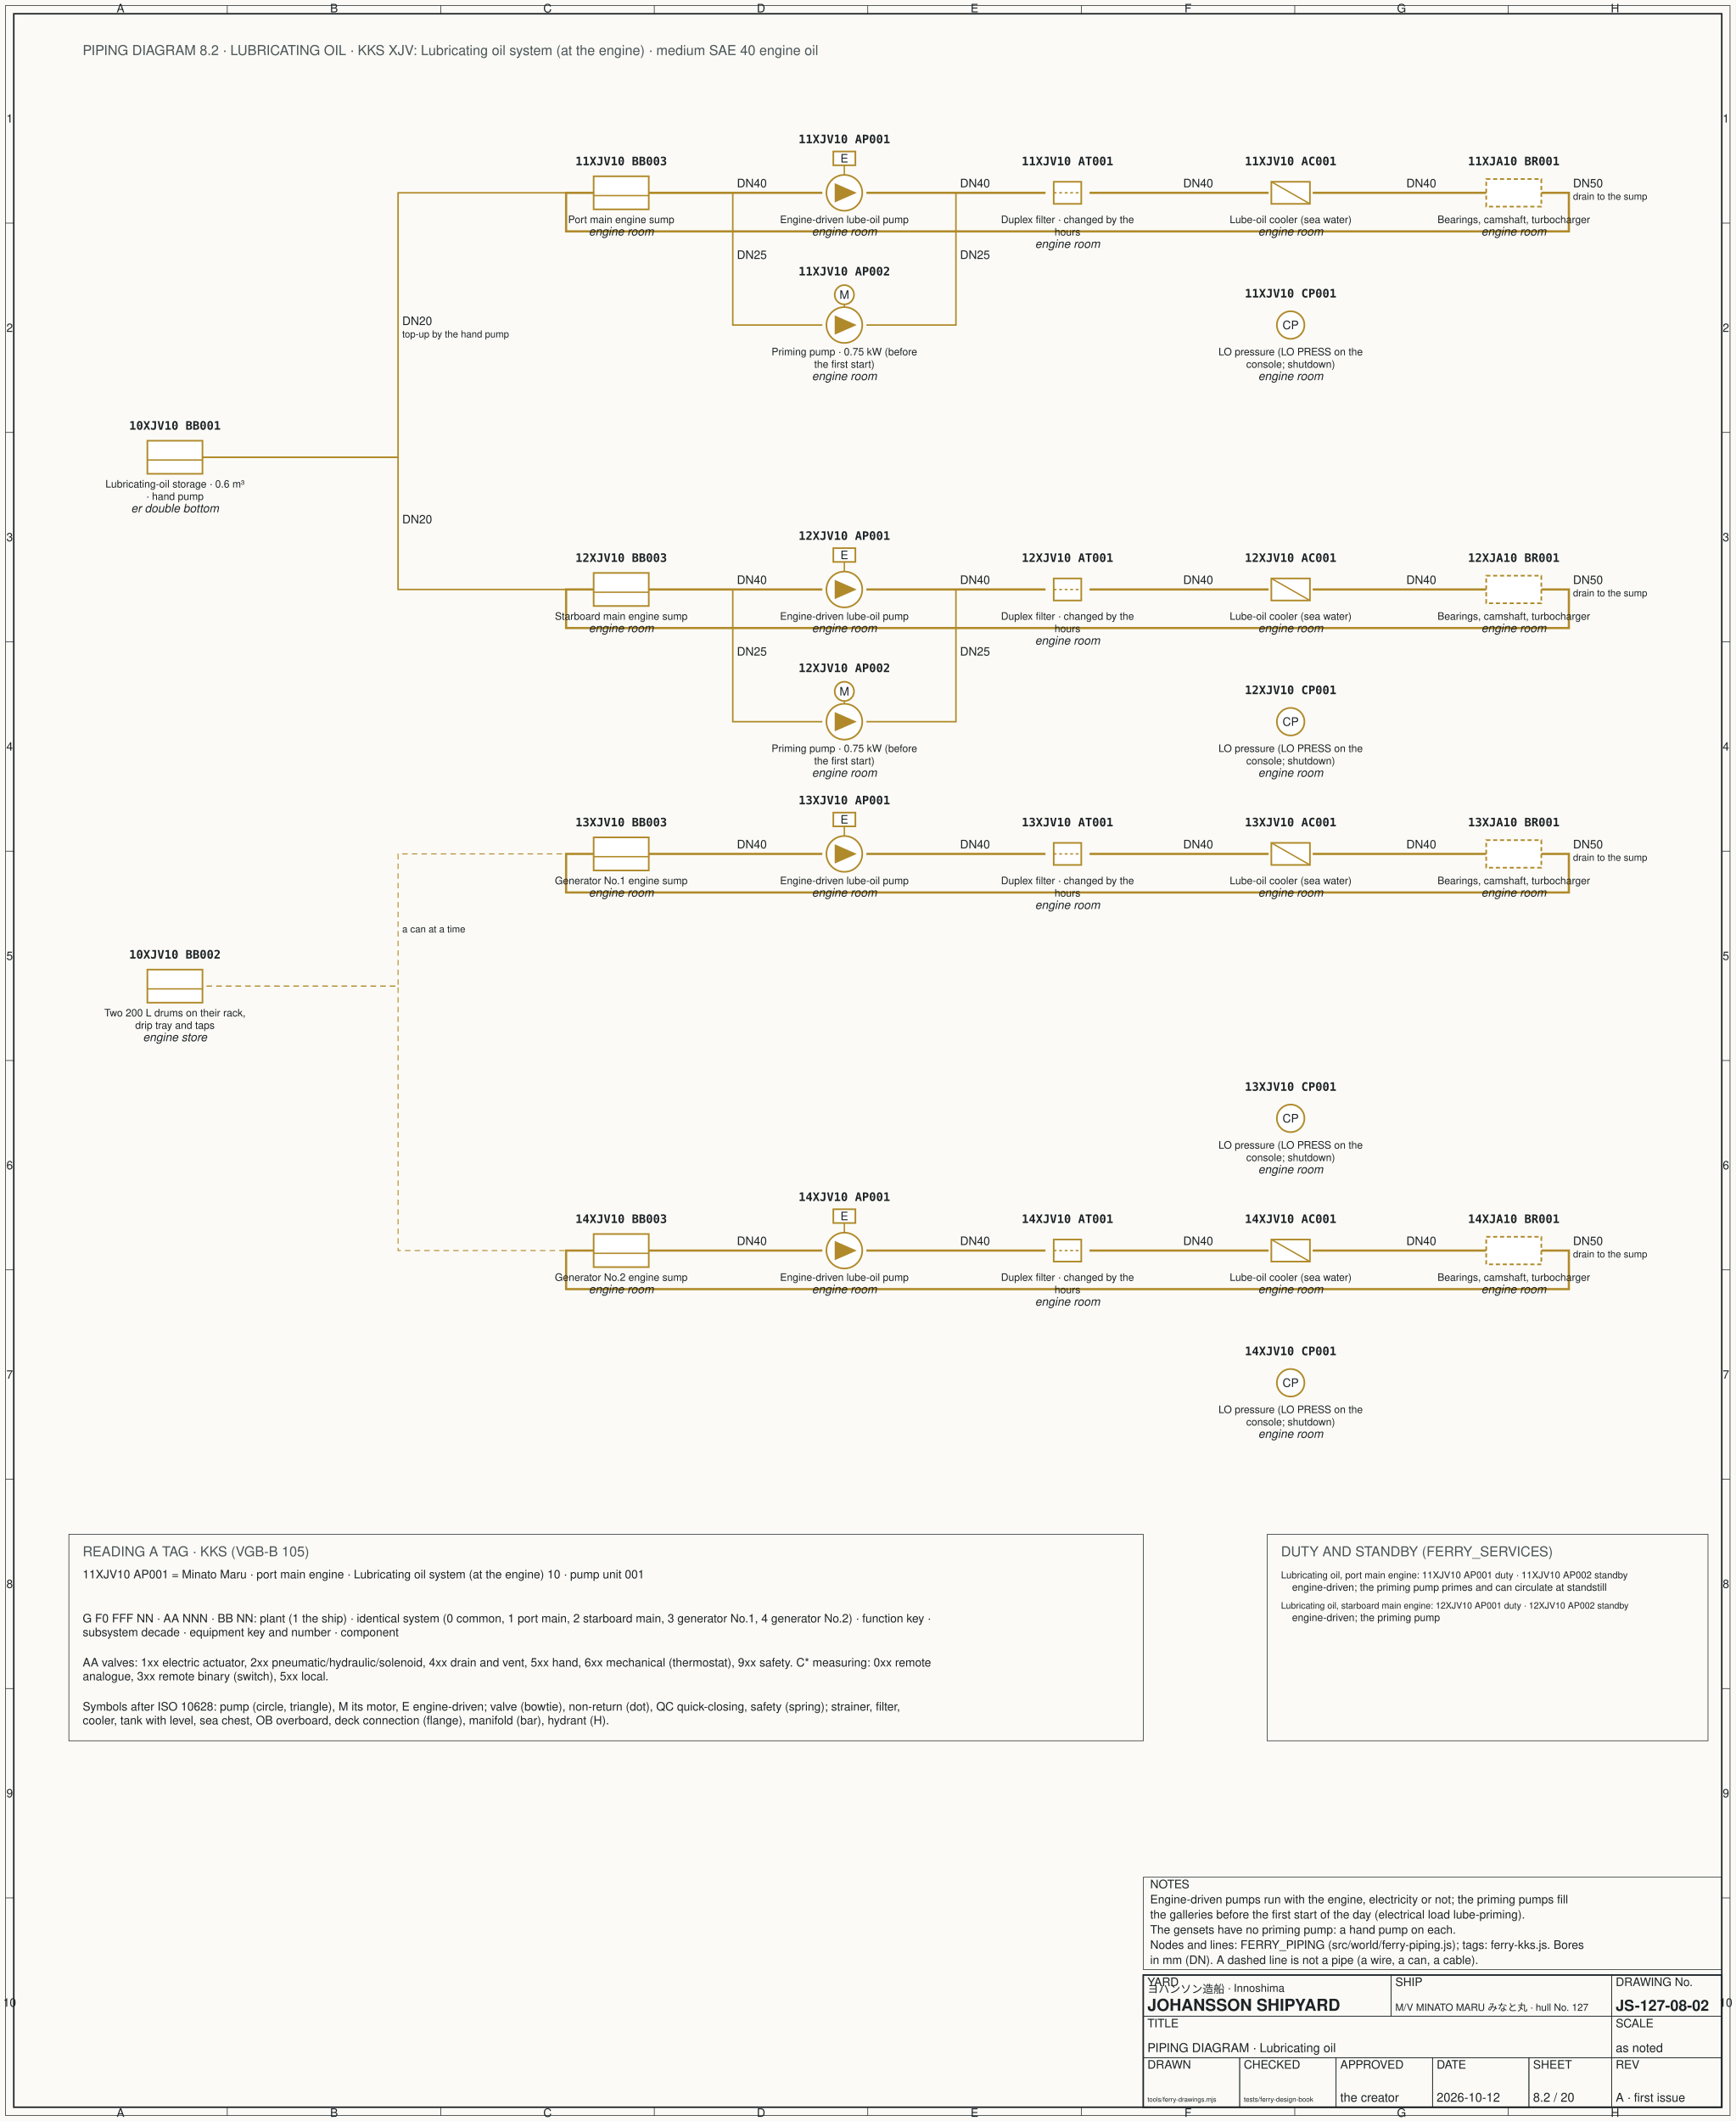
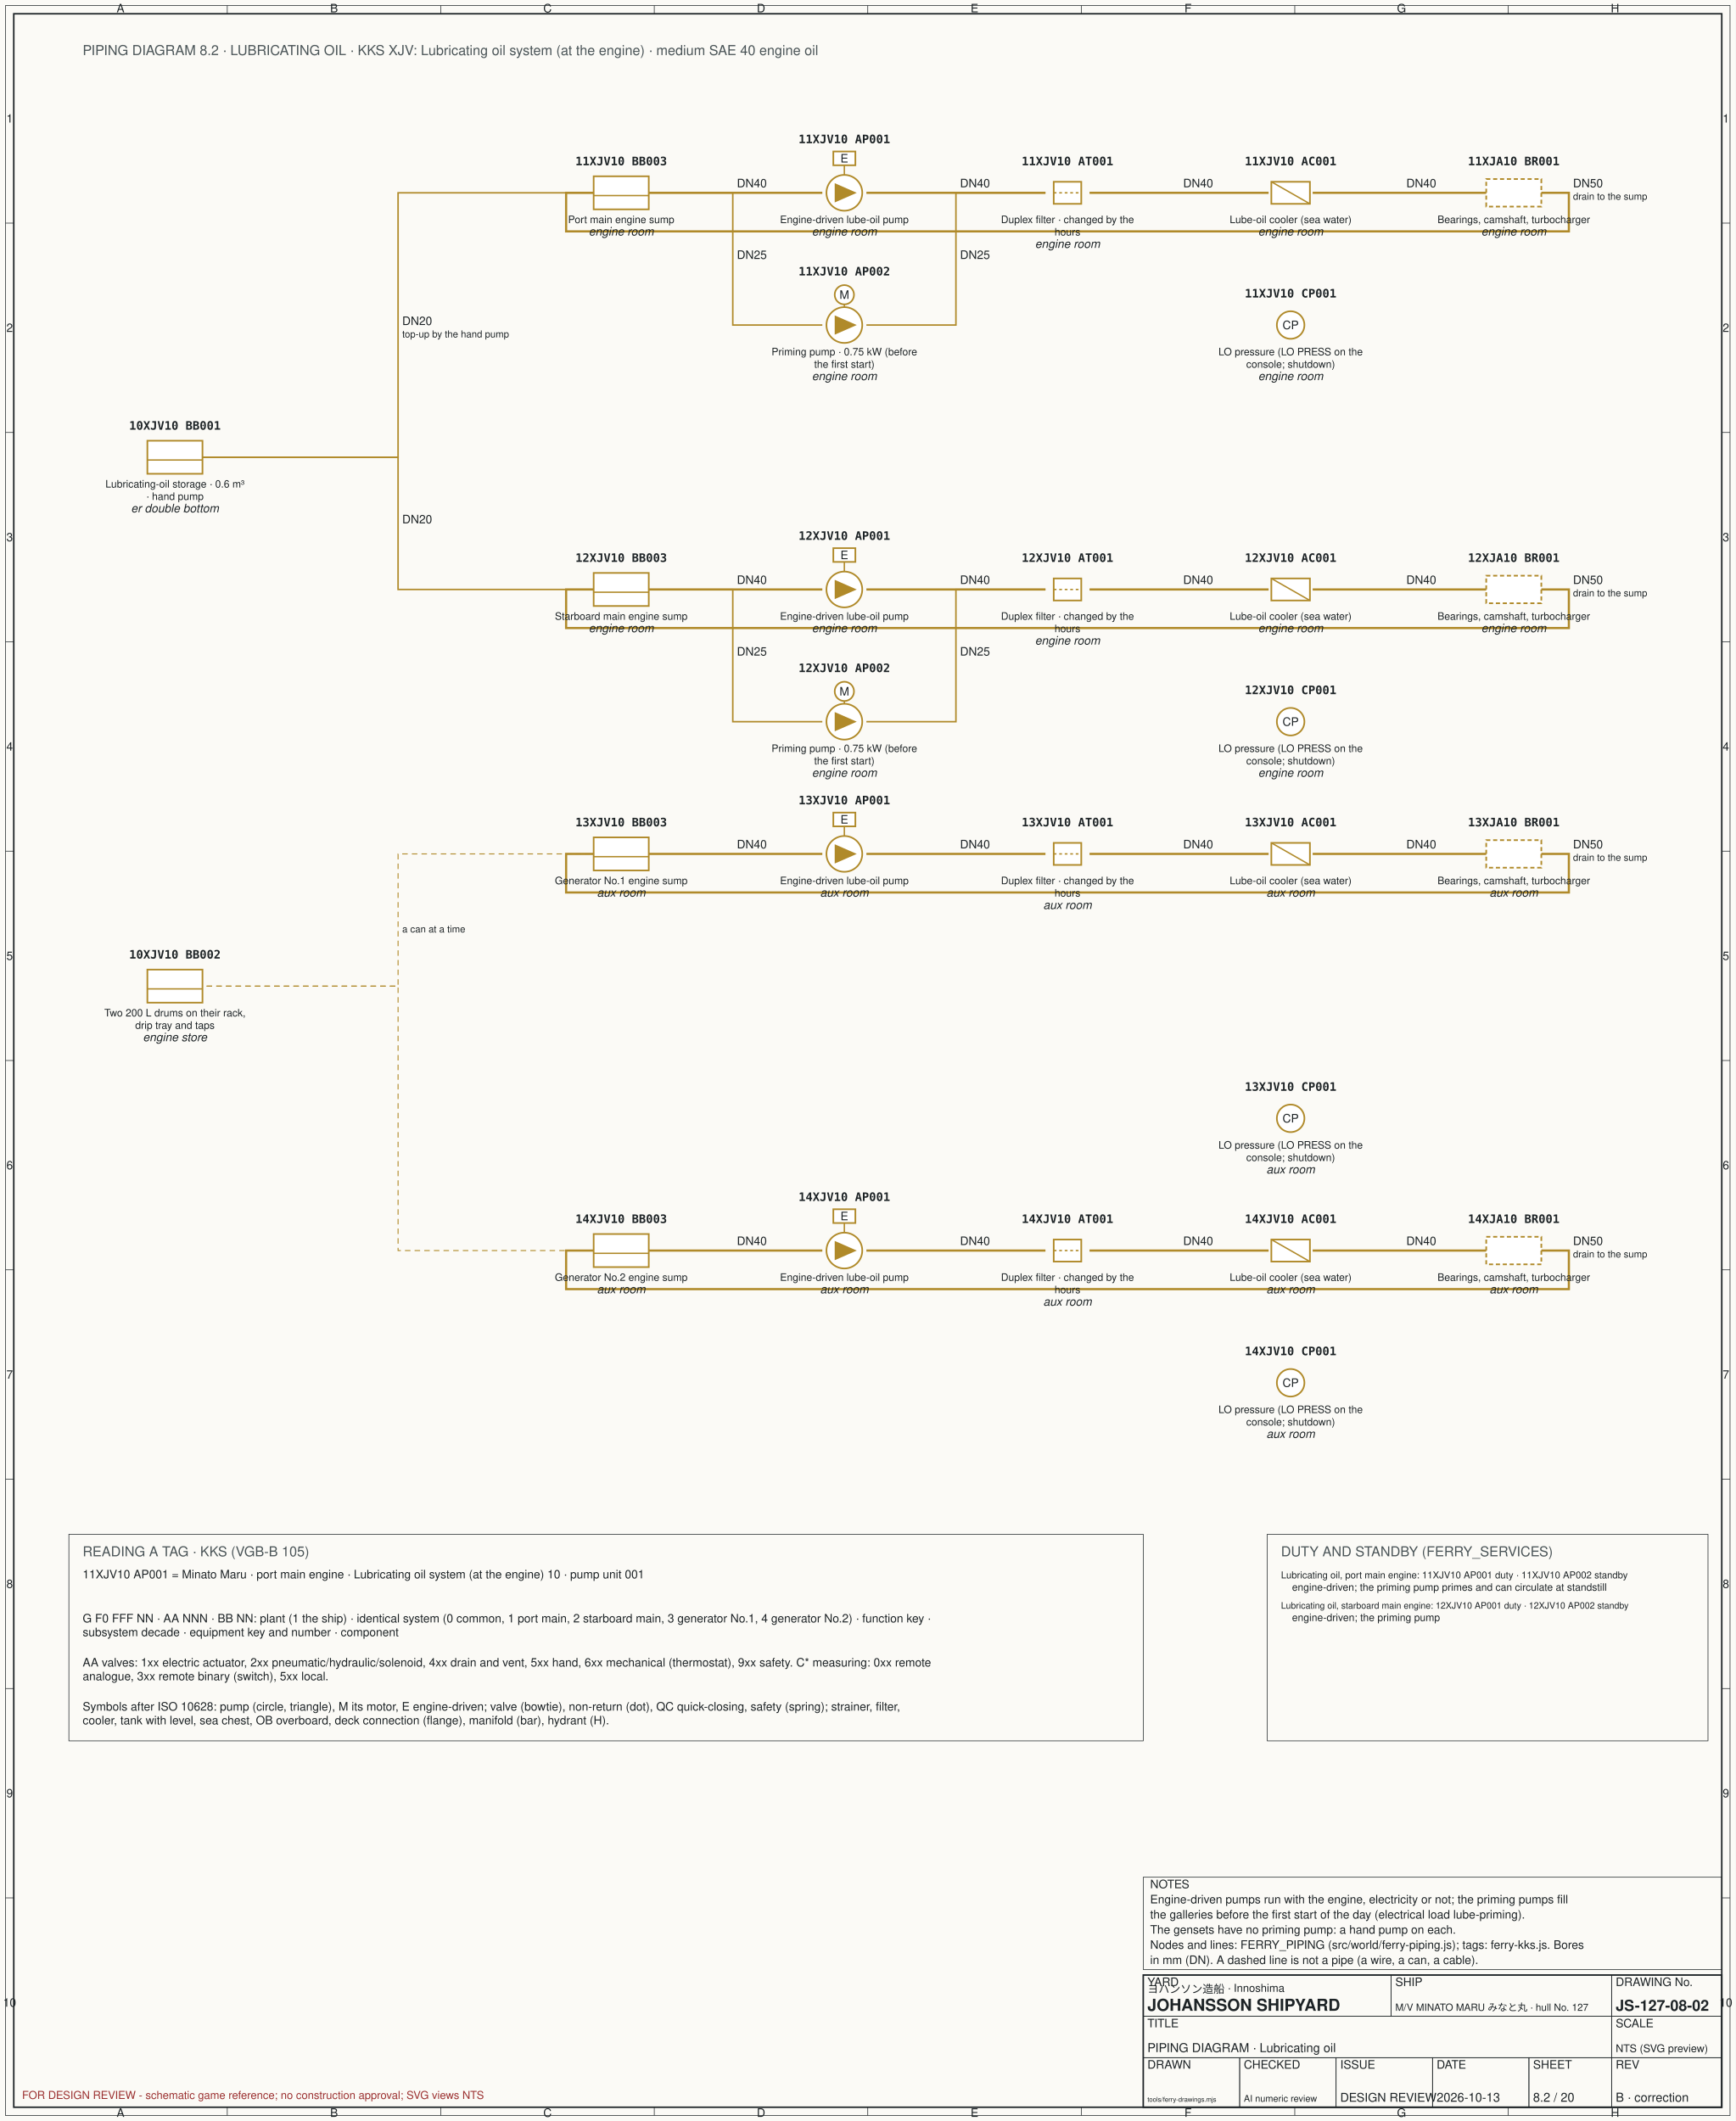
<svg xmlns="http://www.w3.org/2000/svg" width="1260" height="1540" viewBox="0 0 1260 1540" font-family="Helvetica, Arial, sans-serif" font-size="11">
  <rect width="1260" height="1540" fill="#fbfaf6" />
  <style>.l{fill:none;stroke:#1d2326;stroke-width:1.1}.t{fill:none;stroke:#1d2326;stroke-width:.45}.g{fill:none;stroke:#9aa3a6;stroke-width:.4;stroke-dasharray:3 3}.wl{fill:none;stroke:#2f6f74;stroke-width:.8;stroke-dasharray:6 3}.c{fill:none;stroke:#8e3a30;stroke-width:.6;stroke-dasharray:1 3}.d{fill:none;stroke:#1d2326;stroke-width:.5}.txt{fill:#1d2326}.sp{fill:#eef1ee;stroke:#1d2326;stroke-width:.7}.lab{fill:#1d2326;font-size:8.5}.ttl{fill:#1d2326;font-size:14;font-weight:bold}.sub{fill:#4a5457;font-size:10}.hatch{fill:url(#hatch);stroke:#1d2326;stroke-width:.7}</style>
  <defs>
    <pattern id="hatch" width="6" height="6" patternUnits="userSpaceOnUse" patternTransform="rotate(45)">
      <line x1="0" y1="0" x2="0" y2="6" stroke="#1d2326" stroke-width=".6" />
    </pattern>
    <marker id="arr" viewBox="0 0 10 10" refX="10" refY="5" markerWidth="8" markerHeight="8" orient="auto-start-reverse">
      <path d="M0,1 L10,5 L0,9 z" fill="#1d2326" />
    </marker>
  </defs>
  <rect class="l" x="10" y="10" width="1240" height="1520" fill="none" />
  <rect class="t" x="4" y="4" width="1252" height="1532" fill="none" />
  <text class="lab" x="87.5" y="9" text-anchor="middle">A</text>
  <text class="lab" x="87.5" y="1537" text-anchor="middle">A</text>
  <text class="lab" x="242.5" y="9" text-anchor="middle">B</text>
  <text class="lab" x="242.5" y="1537" text-anchor="middle">B</text>
  <line class="t" x1="165" y1="4" x2="165" y2="10" />
  <line class="t" x1="165" y1="1530" x2="165" y2="1536" />
  <text class="lab" x="397.5" y="9" text-anchor="middle">C</text>
  <text class="lab" x="397.5" y="1537" text-anchor="middle">C</text>
  <line class="t" x1="320" y1="4" x2="320" y2="10" />
  <line class="t" x1="320" y1="1530" x2="320" y2="1536" />
  <text class="lab" x="552.5" y="9" text-anchor="middle">D</text>
  <text class="lab" x="552.5" y="1537" text-anchor="middle">D</text>
  <line class="t" x1="475" y1="4" x2="475" y2="10" />
  <line class="t" x1="475" y1="1530" x2="475" y2="1536" />
  <text class="lab" x="707.5" y="9" text-anchor="middle">E</text>
  <text class="lab" x="707.5" y="1537" text-anchor="middle">E</text>
  <line class="t" x1="630" y1="4" x2="630" y2="10" />
  <line class="t" x1="630" y1="1530" x2="630" y2="1536" />
  <text class="lab" x="862.5" y="9" text-anchor="middle">F</text>
  <text class="lab" x="862.5" y="1537" text-anchor="middle">F</text>
  <line class="t" x1="785" y1="4" x2="785" y2="10" />
  <line class="t" x1="785" y1="1530" x2="785" y2="1536" />
  <text class="lab" x="1017.5" y="9" text-anchor="middle">G</text>
  <text class="lab" x="1017.5" y="1537" text-anchor="middle">G</text>
  <line class="t" x1="940" y1="4" x2="940" y2="10" />
  <line class="t" x1="940" y1="1530" x2="940" y2="1536" />
  <text class="lab" x="1172.5" y="9" text-anchor="middle">H</text>
  <text class="lab" x="1172.5" y="1537" text-anchor="middle">H</text>
  <line class="t" x1="1095" y1="4" x2="1095" y2="10" />
  <line class="t" x1="1095" y1="1530" x2="1095" y2="1536" />
  <text class="lab" x="7" y="89" text-anchor="middle">1</text>
  <text class="lab" x="1253" y="89" text-anchor="middle">1</text>
  <text class="lab" x="7" y="241" text-anchor="middle">2</text>
  <text class="lab" x="1253" y="241" text-anchor="middle">2</text>
  <line class="t" x1="4" y1="162" x2="10" y2="162" />
  <line class="t" x1="1250" y1="162" x2="1256" y2="162" />
  <text class="lab" x="7" y="393" text-anchor="middle">3</text>
  <text class="lab" x="1253" y="393" text-anchor="middle">3</text>
  <line class="t" x1="4" y1="314" x2="10" y2="314" />
  <line class="t" x1="1250" y1="314" x2="1256" y2="314" />
  <text class="lab" x="7" y="545" text-anchor="middle">4</text>
  <text class="lab" x="1253" y="545" text-anchor="middle">4</text>
  <line class="t" x1="4" y1="466" x2="10" y2="466" />
  <line class="t" x1="1250" y1="466" x2="1256" y2="466" />
  <text class="lab" x="7" y="697" text-anchor="middle">5</text>
  <text class="lab" x="1253" y="697" text-anchor="middle">5</text>
  <line class="t" x1="4" y1="618" x2="10" y2="618" />
  <line class="t" x1="1250" y1="618" x2="1256" y2="618" />
  <text class="lab" x="7" y="849" text-anchor="middle">6</text>
  <text class="lab" x="1253" y="849" text-anchor="middle">6</text>
  <line class="t" x1="4" y1="770" x2="10" y2="770" />
  <line class="t" x1="1250" y1="770" x2="1256" y2="770" />
  <text class="lab" x="7" y="1001" text-anchor="middle">7</text>
  <text class="lab" x="1253" y="1001" text-anchor="middle">7</text>
  <line class="t" x1="4" y1="922" x2="10" y2="922" />
  <line class="t" x1="1250" y1="922" x2="1256" y2="922" />
  <text class="lab" x="7" y="1153" text-anchor="middle">8</text>
  <text class="lab" x="1253" y="1153" text-anchor="middle">8</text>
  <line class="t" x1="4" y1="1074" x2="10" y2="1074" />
  <line class="t" x1="1250" y1="1074" x2="1256" y2="1074" />
  <text class="lab" x="7" y="1305" text-anchor="middle">9</text>
  <text class="lab" x="1253" y="1305" text-anchor="middle">9</text>
  <line class="t" x1="4" y1="1226" x2="10" y2="1226" />
  <line class="t" x1="1250" y1="1226" x2="1256" y2="1226" />
  <text class="lab" x="7" y="1457" text-anchor="middle">10</text>
  <text class="lab" x="1253" y="1457" text-anchor="middle">10</text>
  <line class="t" x1="4" y1="1378" x2="10" y2="1378" />
  <line class="t" x1="1250" y1="1378" x2="1256" y2="1378" />
  <text class="sub" x="60" y="40">PIPING DIAGRAM 8.2 · LUBRICATING OIL · KKS XJV: Lubricating oil system (at the engine) · medium SAE 40 engine oil</text>
  <path d="M143,332 L289,332 L289,140 L435,140" stroke="#b08a2a" fill="none" stroke-width="1.1" />
  <text class="lab" x="292" y="236" font-size="7" fill="#4a5457">DN20</text>
  <text class="lab" x="292" y="245" style="font-size:7px" fill="#4a5457">top-up by the hand pump</text>
  <path d="M143,332 L289,332 L289,428 L435,428" stroke="#b08a2a" fill="none" stroke-width="1.1" />
  <text class="lab" x="292" y="380" font-size="7" fill="#4a5457">DN20</text>
  <path d="M143,716 L289,716 L289,620 L435,620" stroke="#b08a2a" fill="none" stroke-width="0.7" stroke-dasharray="4,3" />
  <text class="lab" x="292" y="677" style="font-size:7px" fill="#4a5457">a can at a time</text>
  <path d="M143,716 L289,716 L289,908 L435,908" stroke="#b08a2a" fill="none" stroke-width="0.7" stroke-dasharray="4,3" />
  <path d="M467,140 L532,140 L532,140 L597,140" stroke="#b08a2a" fill="none" stroke-width="1.6" />
  <text class="lab" x="535" y="136" font-size="7" fill="#4a5457">DN40</text>
  <path d="M467,140 L532,140 L532,236 L597,236" stroke="#b08a2a" fill="none" stroke-width="1.1" />
  <text class="lab" x="535" y="188" font-size="7" fill="#4a5457">DN25</text>
  <path d="M629,236 L694,236 L694,140 L759,140" stroke="#b08a2a" fill="none" stroke-width="1.1" />
  <text class="lab" x="697" y="188" font-size="7" fill="#4a5457">DN25</text>
  <path d="M629,140 L694,140 L694,140 L759,140" stroke="#b08a2a" fill="none" stroke-width="1.6" />
  <text class="lab" x="697" y="136" font-size="7" fill="#4a5457">DN40</text>
  <path d="M791,140 L856,140 L856,140 L921,140" stroke="#b08a2a" fill="none" stroke-width="1.6" />
  <text class="lab" x="859" y="136" font-size="7" fill="#4a5457">DN40</text>
  <path d="M953,140 L1018,140 L1018,140 L1083,140" stroke="#b08a2a" fill="none" stroke-width="1.6" />
  <text class="lab" x="1021" y="136" font-size="7" fill="#4a5457">DN40</text>
  <path d="M1115,140 L1139,140 L1139,168 L411,168 L411,140 L435,140" stroke="#b08a2a" fill="none" stroke-width="1.6" />
  <text class="lab" x="1142" y="136" font-size="7" fill="#4a5457">DN50</text>
  <text class="lab" x="1142" y="145" style="font-size:7px" fill="#4a5457">drain to the sump</text>
  <path d="M467,428 L532,428 L532,428 L597,428" stroke="#b08a2a" fill="none" stroke-width="1.6" />
  <text class="lab" x="535" y="424" font-size="7" fill="#4a5457">DN40</text>
  <path d="M467,428 L532,428 L532,524 L597,524" stroke="#b08a2a" fill="none" stroke-width="1.1" />
  <text class="lab" x="535" y="476" font-size="7" fill="#4a5457">DN25</text>
  <path d="M629,524 L694,524 L694,428 L759,428" stroke="#b08a2a" fill="none" stroke-width="1.1" />
  <text class="lab" x="697" y="476" font-size="7" fill="#4a5457">DN25</text>
  <path d="M629,428 L694,428 L694,428 L759,428" stroke="#b08a2a" fill="none" stroke-width="1.6" />
  <text class="lab" x="697" y="424" font-size="7" fill="#4a5457">DN40</text>
  <path d="M791,428 L856,428 L856,428 L921,428" stroke="#b08a2a" fill="none" stroke-width="1.6" />
  <text class="lab" x="859" y="424" font-size="7" fill="#4a5457">DN40</text>
  <path d="M953,428 L1018,428 L1018,428 L1083,428" stroke="#b08a2a" fill="none" stroke-width="1.6" />
  <text class="lab" x="1021" y="424" font-size="7" fill="#4a5457">DN40</text>
  <path d="M1115,428 L1139,428 L1139,456 L411,456 L411,428 L435,428" stroke="#b08a2a" fill="none" stroke-width="1.6" />
  <text class="lab" x="1142" y="424" font-size="7" fill="#4a5457">DN50</text>
  <text class="lab" x="1142" y="433" style="font-size:7px" fill="#4a5457">drain to the sump</text>
  <path d="M467,620 L532,620 L532,620 L597,620" stroke="#b08a2a" fill="none" stroke-width="1.6" />
  <text class="lab" x="535" y="616" font-size="7" fill="#4a5457">DN40</text>
  <path d="M629,620 L694,620 L694,620 L759,620" stroke="#b08a2a" fill="none" stroke-width="1.6" />
  <text class="lab" x="697" y="616" font-size="7" fill="#4a5457">DN40</text>
  <path d="M791,620 L856,620 L856,620 L921,620" stroke="#b08a2a" fill="none" stroke-width="1.6" />
  <text class="lab" x="859" y="616" font-size="7" fill="#4a5457">DN40</text>
  <path d="M953,620 L1018,620 L1018,620 L1083,620" stroke="#b08a2a" fill="none" stroke-width="1.6" />
  <text class="lab" x="1021" y="616" font-size="7" fill="#4a5457">DN40</text>
  <path d="M1115,620 L1139,620 L1139,648 L411,648 L411,620 L435,620" stroke="#b08a2a" fill="none" stroke-width="1.6" />
  <text class="lab" x="1142" y="616" font-size="7" fill="#4a5457">DN50</text>
  <text class="lab" x="1142" y="625" style="font-size:7px" fill="#4a5457">drain to the sump</text>
  <path d="M467,908 L532,908 L532,908 L597,908" stroke="#b08a2a" fill="none" stroke-width="1.6" />
  <text class="lab" x="535" y="904" font-size="7" fill="#4a5457">DN40</text>
  <path d="M629,908 L694,908 L694,908 L759,908" stroke="#b08a2a" fill="none" stroke-width="1.6" />
  <text class="lab" x="697" y="904" font-size="7" fill="#4a5457">DN40</text>
  <path d="M791,908 L856,908 L856,908 L921,908" stroke="#b08a2a" fill="none" stroke-width="1.6" />
  <text class="lab" x="859" y="904" font-size="7" fill="#4a5457">DN40</text>
  <path d="M953,908 L1018,908 L1018,908 L1083,908" stroke="#b08a2a" fill="none" stroke-width="1.6" />
  <text class="lab" x="1021" y="904" font-size="7" fill="#4a5457">DN40</text>
  <path d="M1115,908 L1139,908 L1139,936 L411,936 L411,908 L435,908" stroke="#b08a2a" fill="none" stroke-width="1.6" />
  <text class="lab" x="1142" y="904" font-size="7" fill="#4a5457">DN50</text>
  <text class="lab" x="1142" y="913" style="font-size:7px" fill="#4a5457">drain to the sump</text>
  <rect x="107" y="320" width="40" height="24" stroke="#b08a2a" fill="#fff" stroke-width="1.2" />
  <path d="M107,334 L147,334" stroke="#b08a2a" />
  <text class="lab" x="127" y="312" text-anchor="middle" font-family="monospace" font-weight="bold" font-size="8.5">10XJV10 BB001</text>
  <text class="lab" x="127" y="354" style="font-size:7.5px" text-anchor="middle">Lubricating-oil storage · 0.6 m³</text>
  <text class="lab" x="127" y="363" style="font-size:7.5px" text-anchor="middle">· hand pump</text>
  <text class="lab" x="127" y="372" text-anchor="middle" font-size="6.5" font-style="italic" fill="#6f7476">er double bottom</text>
  <rect x="107" y="704" width="40" height="24" stroke="#b08a2a" fill="#fff" stroke-width="1.2" />
  <path d="M107,718 L147,718" stroke="#b08a2a" />
  <text class="lab" x="127" y="696" text-anchor="middle" font-family="monospace" font-weight="bold" font-size="8.5">10XJV10 BB002</text>
  <text class="lab" x="127" y="738" style="font-size:7.5px" text-anchor="middle">Two 200 L drums on their rack,</text>
  <text class="lab" x="127" y="747" style="font-size:7.5px" text-anchor="middle">drip tray and taps</text>
  <text class="lab" x="127" y="756" text-anchor="middle" font-size="6.5" font-style="italic" fill="#6f7476">engine store</text>
  <rect x="431" y="128" width="40" height="24" stroke="#b08a2a" fill="#fff" stroke-width="1.2" />
  <path d="M431,142 L471,142" stroke="#b08a2a" />
  <text class="lab" x="451" y="120" text-anchor="middle" font-family="monospace" font-weight="bold" font-size="8.5">11XJV10 BB003</text>
  <text class="lab" x="451" y="162" style="font-size:7.5px" text-anchor="middle">Port main engine sump</text>
  <text class="lab" x="451" y="171" text-anchor="middle" font-size="6.5" font-style="italic" fill="#6f7476">engine room</text>
  <circle cx="613" cy="140" r="13" stroke="#b08a2a" fill="#fff" stroke-width="1.2" />
  <path d="M606,133 L622,140 L606,147 z" fill="#b08a2a" />
  <rect x="605" y="110" width="16" height="10" stroke="#b08a2a" fill="#fff" stroke-width="1.2" />
  <text class="lab" x="613" y="118" text-anchor="middle" font-size="7">E</text>
  <line x1="613" y1="120" x2="613" y2="127" stroke="#b08a2a" />
  <text class="lab" x="613" y="104" text-anchor="middle" font-family="monospace" font-weight="bold" font-size="8.5">11XJV10 AP001</text>
  <text class="lab" x="613" y="162" style="font-size:7.5px" text-anchor="middle">Engine-driven lube-oil pump</text>
  <text class="lab" x="613" y="171" text-anchor="middle" font-size="6.5" font-style="italic" fill="#6f7476">engine room</text>
  <circle cx="613" cy="236" r="13" stroke="#b08a2a" fill="#fff" stroke-width="1.2" />
  <path d="M606,229 L622,236 L606,243 z" fill="#b08a2a" />
  <circle cx="613" cy="214" r="7" stroke="#b08a2a" fill="#fff" stroke-width="1.2" />
  <text class="lab" x="613" y="217" text-anchor="middle" font-size="8">M</text>
  <line x1="613" y1="221" x2="613" y2="223" stroke="#b08a2a" />
  <text class="lab" x="613" y="200" text-anchor="middle" font-family="monospace" font-weight="bold" font-size="8.5">11XJV10 AP002</text>
  <text class="lab" x="613" y="258" style="font-size:7.5px" text-anchor="middle">Priming pump · 0.75 kW (before</text>
  <text class="lab" x="613" y="267" style="font-size:7.5px" text-anchor="middle">the first start)</text>
  <text class="lab" x="613" y="276" text-anchor="middle" font-size="6.5" font-style="italic" fill="#6f7476">engine room</text>
  <rect x="765" y="132" width="20" height="16" stroke="#b08a2a" fill="#fff" stroke-width="1.2" />
  <path d="M765,140 L785,140" stroke="#b08a2a" stroke-dasharray="2,2" />
  <text class="lab" x="775" y="120" text-anchor="middle" font-family="monospace" font-weight="bold" font-size="8.5">11XJV10 AT001</text>
  <text class="lab" x="775" y="162" style="font-size:7.5px" text-anchor="middle">Duplex filter · changed by the</text>
  <text class="lab" x="775" y="171" style="font-size:7.5px" text-anchor="middle">hours</text>
  <text class="lab" x="775" y="180" text-anchor="middle" font-size="6.5" font-style="italic" fill="#6f7476">engine room</text>
  <rect x="923" y="132" width="28" height="16" stroke="#b08a2a" fill="#fff" stroke-width="1.2" />
  <path d="M923,132 L951,148" stroke="#b08a2a" />
  <text class="lab" x="937" y="120" text-anchor="middle" font-family="monospace" font-weight="bold" font-size="8.5">11XJV10 AC001</text>
  <text class="lab" x="937" y="162" style="font-size:7.5px" text-anchor="middle">Lube-oil cooler (sea water)</text>
  <text class="lab" x="937" y="171" text-anchor="middle" font-size="6.5" font-style="italic" fill="#6f7476">engine room</text>
  <rect x="1079" y="130" width="40" height="20" stroke="#b08a2a" fill="#fff" stroke-width="1.2" stroke-dasharray="3,2" />
  <text class="lab" x="1099" y="120" text-anchor="middle" font-family="monospace" font-weight="bold" font-size="8.5">11XJA10 BR001</text>
  <text class="lab" x="1099" y="162" style="font-size:7.5px" text-anchor="middle">Bearings, camshaft, turbocharger</text>
  <text class="lab" x="1099" y="171" text-anchor="middle" font-size="6.5" font-style="italic" fill="#6f7476">engine room</text>
  <circle cx="937" cy="236" r="10" stroke="#b08a2a" fill="#fff" stroke-width="1.2" />
  <text class="lab" x="937" y="239" text-anchor="middle" font-size="7">CP</text>
  <text class="lab" x="937" y="216" text-anchor="middle" font-family="monospace" font-weight="bold" font-size="8.5">11XJV10 CP001</text>
  <text class="lab" x="937" y="258" style="font-size:7.5px" text-anchor="middle">LO pressure (LO PRESS on the</text>
  <text class="lab" x="937" y="267" style="font-size:7.5px" text-anchor="middle">console; shutdown)</text>
  <text class="lab" x="937" y="276" text-anchor="middle" font-size="6.5" font-style="italic" fill="#6f7476">engine room</text>
  <rect x="431" y="416" width="40" height="24" stroke="#b08a2a" fill="#fff" stroke-width="1.2" />
  <path d="M431,430 L471,430" stroke="#b08a2a" />
  <text class="lab" x="451" y="408" text-anchor="middle" font-family="monospace" font-weight="bold" font-size="8.5">12XJV10 BB003</text>
  <text class="lab" x="451" y="450" style="font-size:7.5px" text-anchor="middle">Starboard main engine sump</text>
  <text class="lab" x="451" y="459" text-anchor="middle" font-size="6.5" font-style="italic" fill="#6f7476">engine room</text>
  <circle cx="613" cy="428" r="13" stroke="#b08a2a" fill="#fff" stroke-width="1.2" />
  <path d="M606,421 L622,428 L606,435 z" fill="#b08a2a" />
  <rect x="605" y="398" width="16" height="10" stroke="#b08a2a" fill="#fff" stroke-width="1.2" />
  <text class="lab" x="613" y="406" text-anchor="middle" font-size="7">E</text>
  <line x1="613" y1="408" x2="613" y2="415" stroke="#b08a2a" />
  <text class="lab" x="613" y="392" text-anchor="middle" font-family="monospace" font-weight="bold" font-size="8.5">12XJV10 AP001</text>
  <text class="lab" x="613" y="450" style="font-size:7.5px" text-anchor="middle">Engine-driven lube-oil pump</text>
  <text class="lab" x="613" y="459" text-anchor="middle" font-size="6.5" font-style="italic" fill="#6f7476">engine room</text>
  <circle cx="613" cy="524" r="13" stroke="#b08a2a" fill="#fff" stroke-width="1.2" />
  <path d="M606,517 L622,524 L606,531 z" fill="#b08a2a" />
  <circle cx="613" cy="502" r="7" stroke="#b08a2a" fill="#fff" stroke-width="1.2" />
  <text class="lab" x="613" y="505" text-anchor="middle" font-size="8">M</text>
  <line x1="613" y1="509" x2="613" y2="511" stroke="#b08a2a" />
  <text class="lab" x="613" y="488" text-anchor="middle" font-family="monospace" font-weight="bold" font-size="8.5">12XJV10 AP002</text>
  <text class="lab" x="613" y="546" style="font-size:7.5px" text-anchor="middle">Priming pump · 0.75 kW (before</text>
  <text class="lab" x="613" y="555" style="font-size:7.5px" text-anchor="middle">the first start)</text>
  <text class="lab" x="613" y="564" text-anchor="middle" font-size="6.5" font-style="italic" fill="#6f7476">engine room</text>
  <rect x="765" y="420" width="20" height="16" stroke="#b08a2a" fill="#fff" stroke-width="1.2" />
  <path d="M765,428 L785,428" stroke="#b08a2a" stroke-dasharray="2,2" />
  <text class="lab" x="775" y="408" text-anchor="middle" font-family="monospace" font-weight="bold" font-size="8.5">12XJV10 AT001</text>
  <text class="lab" x="775" y="450" style="font-size:7.5px" text-anchor="middle">Duplex filter · changed by the</text>
  <text class="lab" x="775" y="459" style="font-size:7.5px" text-anchor="middle">hours</text>
  <text class="lab" x="775" y="468" text-anchor="middle" font-size="6.5" font-style="italic" fill="#6f7476">engine room</text>
  <rect x="923" y="420" width="28" height="16" stroke="#b08a2a" fill="#fff" stroke-width="1.2" />
  <path d="M923,420 L951,436" stroke="#b08a2a" />
  <text class="lab" x="937" y="408" text-anchor="middle" font-family="monospace" font-weight="bold" font-size="8.5">12XJV10 AC001</text>
  <text class="lab" x="937" y="450" style="font-size:7.5px" text-anchor="middle">Lube-oil cooler (sea water)</text>
  <text class="lab" x="937" y="459" text-anchor="middle" font-size="6.5" font-style="italic" fill="#6f7476">engine room</text>
  <rect x="1079" y="418" width="40" height="20" stroke="#b08a2a" fill="#fff" stroke-width="1.2" stroke-dasharray="3,2" />
  <text class="lab" x="1099" y="408" text-anchor="middle" font-family="monospace" font-weight="bold" font-size="8.5">12XJA10 BR001</text>
  <text class="lab" x="1099" y="450" style="font-size:7.5px" text-anchor="middle">Bearings, camshaft, turbocharger</text>
  <text class="lab" x="1099" y="459" text-anchor="middle" font-size="6.5" font-style="italic" fill="#6f7476">engine room</text>
  <circle cx="937" cy="524" r="10" stroke="#b08a2a" fill="#fff" stroke-width="1.2" />
  <text class="lab" x="937" y="527" text-anchor="middle" font-size="7">CP</text>
  <text class="lab" x="937" y="504" text-anchor="middle" font-family="monospace" font-weight="bold" font-size="8.5">12XJV10 CP001</text>
  <text class="lab" x="937" y="546" style="font-size:7.5px" text-anchor="middle">LO pressure (LO PRESS on the</text>
  <text class="lab" x="937" y="555" style="font-size:7.5px" text-anchor="middle">console; shutdown)</text>
  <text class="lab" x="937" y="564" text-anchor="middle" font-size="6.5" font-style="italic" fill="#6f7476">engine room</text>
  <rect x="431" y="608" width="40" height="24" stroke="#b08a2a" fill="#fff" stroke-width="1.2" />
  <path d="M431,622 L471,622" stroke="#b08a2a" />
  <text class="lab" x="451" y="600" text-anchor="middle" font-family="monospace" font-weight="bold" font-size="8.5">13XJV10 BB003</text>
  <text class="lab" x="451" y="642" style="font-size:7.5px" text-anchor="middle">Generator No.1 engine sump</text>
-   <text class="lab" x="451" y="651" text-anchor="middle" font-size="6.5" font-style="italic" fill="#6f7476">engine room</text>
+   <text class="lab" x="451" y="651" text-anchor="middle" font-size="6.5" font-style="italic" fill="#6f7476">aux room</text>
  <circle cx="613" cy="620" r="13" stroke="#b08a2a" fill="#fff" stroke-width="1.2" />
  <path d="M606,613 L622,620 L606,627 z" fill="#b08a2a" />
  <rect x="605" y="590" width="16" height="10" stroke="#b08a2a" fill="#fff" stroke-width="1.2" />
  <text class="lab" x="613" y="598" text-anchor="middle" font-size="7">E</text>
  <line x1="613" y1="600" x2="613" y2="607" stroke="#b08a2a" />
  <text class="lab" x="613" y="584" text-anchor="middle" font-family="monospace" font-weight="bold" font-size="8.5">13XJV10 AP001</text>
  <text class="lab" x="613" y="642" style="font-size:7.5px" text-anchor="middle">Engine-driven lube-oil pump</text>
-   <text class="lab" x="613" y="651" text-anchor="middle" font-size="6.5" font-style="italic" fill="#6f7476">engine room</text>
+   <text class="lab" x="613" y="651" text-anchor="middle" font-size="6.5" font-style="italic" fill="#6f7476">aux room</text>
  <rect x="765" y="612" width="20" height="16" stroke="#b08a2a" fill="#fff" stroke-width="1.2" />
  <path d="M765,620 L785,620" stroke="#b08a2a" stroke-dasharray="2,2" />
  <text class="lab" x="775" y="600" text-anchor="middle" font-family="monospace" font-weight="bold" font-size="8.5">13XJV10 AT001</text>
  <text class="lab" x="775" y="642" style="font-size:7.5px" text-anchor="middle">Duplex filter · changed by the</text>
  <text class="lab" x="775" y="651" style="font-size:7.5px" text-anchor="middle">hours</text>
-   <text class="lab" x="775" y="660" text-anchor="middle" font-size="6.5" font-style="italic" fill="#6f7476">engine room</text>
+   <text class="lab" x="775" y="660" text-anchor="middle" font-size="6.5" font-style="italic" fill="#6f7476">aux room</text>
  <rect x="923" y="612" width="28" height="16" stroke="#b08a2a" fill="#fff" stroke-width="1.2" />
  <path d="M923,612 L951,628" stroke="#b08a2a" />
  <text class="lab" x="937" y="600" text-anchor="middle" font-family="monospace" font-weight="bold" font-size="8.5">13XJV10 AC001</text>
  <text class="lab" x="937" y="642" style="font-size:7.5px" text-anchor="middle">Lube-oil cooler (sea water)</text>
-   <text class="lab" x="937" y="651" text-anchor="middle" font-size="6.5" font-style="italic" fill="#6f7476">engine room</text>
+   <text class="lab" x="937" y="651" text-anchor="middle" font-size="6.5" font-style="italic" fill="#6f7476">aux room</text>
  <rect x="1079" y="610" width="40" height="20" stroke="#b08a2a" fill="#fff" stroke-width="1.2" stroke-dasharray="3,2" />
  <text class="lab" x="1099" y="600" text-anchor="middle" font-family="monospace" font-weight="bold" font-size="8.5">13XJA10 BR001</text>
  <text class="lab" x="1099" y="642" style="font-size:7.5px" text-anchor="middle">Bearings, camshaft, turbocharger</text>
-   <text class="lab" x="1099" y="651" text-anchor="middle" font-size="6.5" font-style="italic" fill="#6f7476">engine room</text>
+   <text class="lab" x="1099" y="651" text-anchor="middle" font-size="6.5" font-style="italic" fill="#6f7476">aux room</text>
  <circle cx="937" cy="812" r="10" stroke="#b08a2a" fill="#fff" stroke-width="1.2" />
  <text class="lab" x="937" y="815" text-anchor="middle" font-size="7">CP</text>
  <text class="lab" x="937" y="792" text-anchor="middle" font-family="monospace" font-weight="bold" font-size="8.5">13XJV10 CP001</text>
  <text class="lab" x="937" y="834" style="font-size:7.5px" text-anchor="middle">LO pressure (LO PRESS on the</text>
  <text class="lab" x="937" y="843" style="font-size:7.5px" text-anchor="middle">console; shutdown)</text>
-   <text class="lab" x="937" y="852" text-anchor="middle" font-size="6.5" font-style="italic" fill="#6f7476">engine room</text>
+   <text class="lab" x="937" y="852" text-anchor="middle" font-size="6.5" font-style="italic" fill="#6f7476">aux room</text>
  <rect x="431" y="896" width="40" height="24" stroke="#b08a2a" fill="#fff" stroke-width="1.2" />
  <path d="M431,910 L471,910" stroke="#b08a2a" />
  <text class="lab" x="451" y="888" text-anchor="middle" font-family="monospace" font-weight="bold" font-size="8.5">14XJV10 BB003</text>
  <text class="lab" x="451" y="930" style="font-size:7.5px" text-anchor="middle">Generator No.2 engine sump</text>
-   <text class="lab" x="451" y="939" text-anchor="middle" font-size="6.5" font-style="italic" fill="#6f7476">engine room</text>
+   <text class="lab" x="451" y="939" text-anchor="middle" font-size="6.5" font-style="italic" fill="#6f7476">aux room</text>
  <circle cx="613" cy="908" r="13" stroke="#b08a2a" fill="#fff" stroke-width="1.2" />
  <path d="M606,901 L622,908 L606,915 z" fill="#b08a2a" />
  <rect x="605" y="878" width="16" height="10" stroke="#b08a2a" fill="#fff" stroke-width="1.2" />
  <text class="lab" x="613" y="886" text-anchor="middle" font-size="7">E</text>
  <line x1="613" y1="888" x2="613" y2="895" stroke="#b08a2a" />
  <text class="lab" x="613" y="872" text-anchor="middle" font-family="monospace" font-weight="bold" font-size="8.5">14XJV10 AP001</text>
  <text class="lab" x="613" y="930" style="font-size:7.5px" text-anchor="middle">Engine-driven lube-oil pump</text>
-   <text class="lab" x="613" y="939" text-anchor="middle" font-size="6.5" font-style="italic" fill="#6f7476">engine room</text>
+   <text class="lab" x="613" y="939" text-anchor="middle" font-size="6.5" font-style="italic" fill="#6f7476">aux room</text>
  <rect x="765" y="900" width="20" height="16" stroke="#b08a2a" fill="#fff" stroke-width="1.2" />
  <path d="M765,908 L785,908" stroke="#b08a2a" stroke-dasharray="2,2" />
  <text class="lab" x="775" y="888" text-anchor="middle" font-family="monospace" font-weight="bold" font-size="8.5">14XJV10 AT001</text>
  <text class="lab" x="775" y="930" style="font-size:7.5px" text-anchor="middle">Duplex filter · changed by the</text>
  <text class="lab" x="775" y="939" style="font-size:7.5px" text-anchor="middle">hours</text>
-   <text class="lab" x="775" y="948" text-anchor="middle" font-size="6.5" font-style="italic" fill="#6f7476">engine room</text>
+   <text class="lab" x="775" y="948" text-anchor="middle" font-size="6.5" font-style="italic" fill="#6f7476">aux room</text>
  <rect x="923" y="900" width="28" height="16" stroke="#b08a2a" fill="#fff" stroke-width="1.2" />
  <path d="M923,900 L951,916" stroke="#b08a2a" />
  <text class="lab" x="937" y="888" text-anchor="middle" font-family="monospace" font-weight="bold" font-size="8.5">14XJV10 AC001</text>
  <text class="lab" x="937" y="930" style="font-size:7.5px" text-anchor="middle">Lube-oil cooler (sea water)</text>
-   <text class="lab" x="937" y="939" text-anchor="middle" font-size="6.5" font-style="italic" fill="#6f7476">engine room</text>
+   <text class="lab" x="937" y="939" text-anchor="middle" font-size="6.5" font-style="italic" fill="#6f7476">aux room</text>
  <rect x="1079" y="898" width="40" height="20" stroke="#b08a2a" fill="#fff" stroke-width="1.2" stroke-dasharray="3,2" />
  <text class="lab" x="1099" y="888" text-anchor="middle" font-family="monospace" font-weight="bold" font-size="8.5">14XJA10 BR001</text>
  <text class="lab" x="1099" y="930" style="font-size:7.5px" text-anchor="middle">Bearings, camshaft, turbocharger</text>
-   <text class="lab" x="1099" y="939" text-anchor="middle" font-size="6.5" font-style="italic" fill="#6f7476">engine room</text>
+   <text class="lab" x="1099" y="939" text-anchor="middle" font-size="6.5" font-style="italic" fill="#6f7476">aux room</text>
  <circle cx="937" cy="1004" r="10" stroke="#b08a2a" fill="#fff" stroke-width="1.2" />
  <text class="lab" x="937" y="1007" text-anchor="middle" font-size="7">CP</text>
  <text class="lab" x="937" y="984" text-anchor="middle" font-family="monospace" font-weight="bold" font-size="8.5">14XJV10 CP001</text>
  <text class="lab" x="937" y="1026" style="font-size:7.5px" text-anchor="middle">LO pressure (LO PRESS on the</text>
  <text class="lab" x="937" y="1035" style="font-size:7.5px" text-anchor="middle">console; shutdown)</text>
-   <text class="lab" x="937" y="1044" text-anchor="middle" font-size="6.5" font-style="italic" fill="#6f7476">engine room</text>
+   <text class="lab" x="937" y="1044" text-anchor="middle" font-size="6.5" font-style="italic" fill="#6f7476">aux room</text>
  <rect class="t" x="920" y="1114" width="320" height="150" />
  <text class="sub" x="930" y="1130">DUTY AND STANDBY (FERRY_SERVICES)</text>
  <text class="lab" x="930" y="1146" style="font-size:6.96px">Lubricating oil, port main engine: 11XJV10 AP001 duty · 11XJV10 AP002 standby</text>
  <text class="lab" x="938" y="1155" style="font-size:7.45px" fill="#4a5457">engine-driven; the priming pump primes and can circulate at standstill</text>
  <text class="lab" x="930" y="1168" style="font-size:6.53px">Lubricating oil, starboard main engine: 12XJV10 AP001 duty · 12XJV10 AP002 standby</text>
  <text class="lab" x="938" y="1177" style="font-size:7.5px" fill="#4a5457">engine-driven; the priming pump</text>
  <rect class="t" x="50" y="1114" width="780" height="150" />
  <text class="sub" x="60" y="1130">READING A TAG · KKS (VGB-B 105)</text>
  <text class="lab" x="60" y="1146">11XJV10 AP001  =  Minato Maru · port main engine · Lubricating oil system (at the engine) 10 · pump unit 001</text>
  <text class="lab" x="60" y="1178">G F0 FFF NN · AA NNN · BB NN: plant (1 the ship) · identical system (0 common, 1 port main, 2 starboard main, 3 generator No.1, 4 generator No.2) · function key ·</text>
  <text class="lab" x="60" y="1188">subsystem decade · equipment key and number · component</text>
  <text class="lab" x="60" y="1210">AA valves: 1xx electric actuator, 2xx pneumatic/hydraulic/solenoid, 4xx drain and vent, 5xx hand, 6xx mechanical (thermostat), 9xx safety. C* measuring: 0xx remote</text>
  <text class="lab" x="60" y="1220">analogue, 3xx remote binary (switch), 5xx local.</text>
  <text class="lab" x="60" y="1242">Symbols after ISO 10628: pump (circle, triangle), M its motor, E engine-driven; valve (bowtie), non-return (dot), QC quick-closing, safety (spring); strainer, filter,</text>
  <text class="lab" x="60" y="1252">cooler, tank with level, sea chest, OB overboard, deck connection (flange), manifold (bar), hydrant (H).</text>
  <rect class="l" x="830" y="1434" width="420" height="96" fill="#fff" />
  <rect class="t" x="830" y="1434" width="180" height="30" />
  <text class="lab" x="833" y="1442" font-size="6.5" fill="#6a7477">YARD</text>
  <text class="txt" x="833" y="1447" style="font-size:8px">ヨハンソン造船 · Innoshima</text>
  <text class="ttl" x="833" y="1460" style="font-size:12px">JOHANSSON SHIPYARD</text>
  <rect class="t" x="1010" y="1434" width="160" height="30" />
  <text class="lab" x="1013" y="1442" font-size="6.5" fill="#6a7477">SHIP</text>
  <text class="txt" x="1013" y="1460" style="font-size:7.21px">M/V MINATO MARU みなと丸 · hull No. 127</text>
  <rect class="t" x="1170" y="1434" width="80" height="30" />
  <text class="lab" x="1173" y="1442" font-size="6.5" fill="#6a7477">DRAWING No.</text>
  <text class="ttl" x="1173" y="1460" style="font-size:11.01px">JS-127-08-02</text>
  <rect class="t" x="830" y="1464" width="340" height="30" />
  <text class="lab" x="833" y="1472" font-size="6.5" fill="#6a7477">TITLE</text>
  <text class="txt" x="833" y="1490" style="font-size:9px">PIPING DIAGRAM · Lubricating oil</text>
  <rect class="t" x="1170" y="1464" width="80" height="30" />
  <text class="lab" x="1173" y="1472" font-size="6.5" fill="#6a7477">SCALE</text>
-   <text class="txt" x="1173" y="1490" style="font-size:9px">as noted</text>
+   <text class="txt" x="1173" y="1490" style="font-size:7.77px">NTS (SVG preview)</text>
  <rect class="t" x="830" y="1494" width="70" height="36" />
  <text class="lab" x="833" y="1502" font-size="6.5" fill="#6a7477">DRAWN</text>
  <text class="txt" x="833" y="1526" style="font-size:4.76px">tools/ferry-drawings.mjs</text>
  <rect class="t" x="900" y="1494" width="70" height="36" />
  <text class="lab" x="903" y="1502" font-size="6.5" fill="#6a7477">CHECKED</text>
-   <text class="txt" x="903" y="1526" style="font-size:4.97px">tests/ferry-design-book</text>
+   <text class="txt" x="903" y="1526" style="font-size:6.72px">AI numeric review</text>
  <rect class="t" x="970" y="1494" width="70" height="36" />
-   <text class="lab" x="973" y="1502" font-size="6.5" fill="#6a7477">APPROVED</text>
-   <text class="txt" x="973" y="1526" style="font-size:9px">the creator</text>
+   <text class="lab" x="973" y="1502" font-size="6.5" fill="#6a7477">ISSUE</text>
+   <text class="txt" x="973" y="1526" style="font-size:8.79px">DESIGN REVIEW</text>
  <rect class="t" x="1040" y="1494" width="70" height="36" />
  <text class="lab" x="1043" y="1502" font-size="6.5" fill="#6a7477">DATE</text>
-   <text class="txt" x="1043" y="1526" style="font-size:9px">2026-10-12</text>
+   <text class="txt" x="1043" y="1526" style="font-size:9px">2026-10-13</text>
  <rect class="t" x="1110" y="1494" width="60" height="36" />
  <text class="lab" x="1113" y="1502" font-size="6.5" fill="#6a7477">SHEET</text>
  <text class="txt" x="1113" y="1526" style="font-size:9px">8.2 / 20</text>
  <rect class="t" x="1170" y="1494" width="80" height="36" />
  <text class="lab" x="1173" y="1502" font-size="6.5" fill="#6a7477">REV</text>
-   <text class="txt" x="1173" y="1526" style="font-size:8.81px">A · first issue</text>
+   <text class="txt" x="1173" y="1526" style="font-size:9px">B · correction</text>
  <rect class="t" x="830" y="1363" width="420" height="67" fill="#fff" />
  <text class="lab" x="835" y="1371" font-size="6.5" fill="#6a7477">NOTES</text>
  <text class="lab" x="835" y="1382">Engine-driven pumps run with the engine, electricity or not; the priming pumps fill</text>
  <text class="lab" x="835" y="1393">the galleries before the first start of the day (electrical load lube-priming).</text>
  <text class="lab" x="835" y="1404">The gensets have no priming pump: a hand pump on each.</text>
  <text class="lab" x="835" y="1415">Nodes and lines: FERRY_PIPING (src/world/ferry-piping.js); tags: ferry-kks.js. Bores</text>
  <text class="lab" x="835" y="1426">in mm (DN). A dashed line is not a pipe (a wire, a can, a cable).</text>
+   <text x="16" y="1524" font-size="8" fill="#9b3030">FOR DESIGN REVIEW - schematic game reference; no construction approval; SVG views NTS</text>
</svg>
